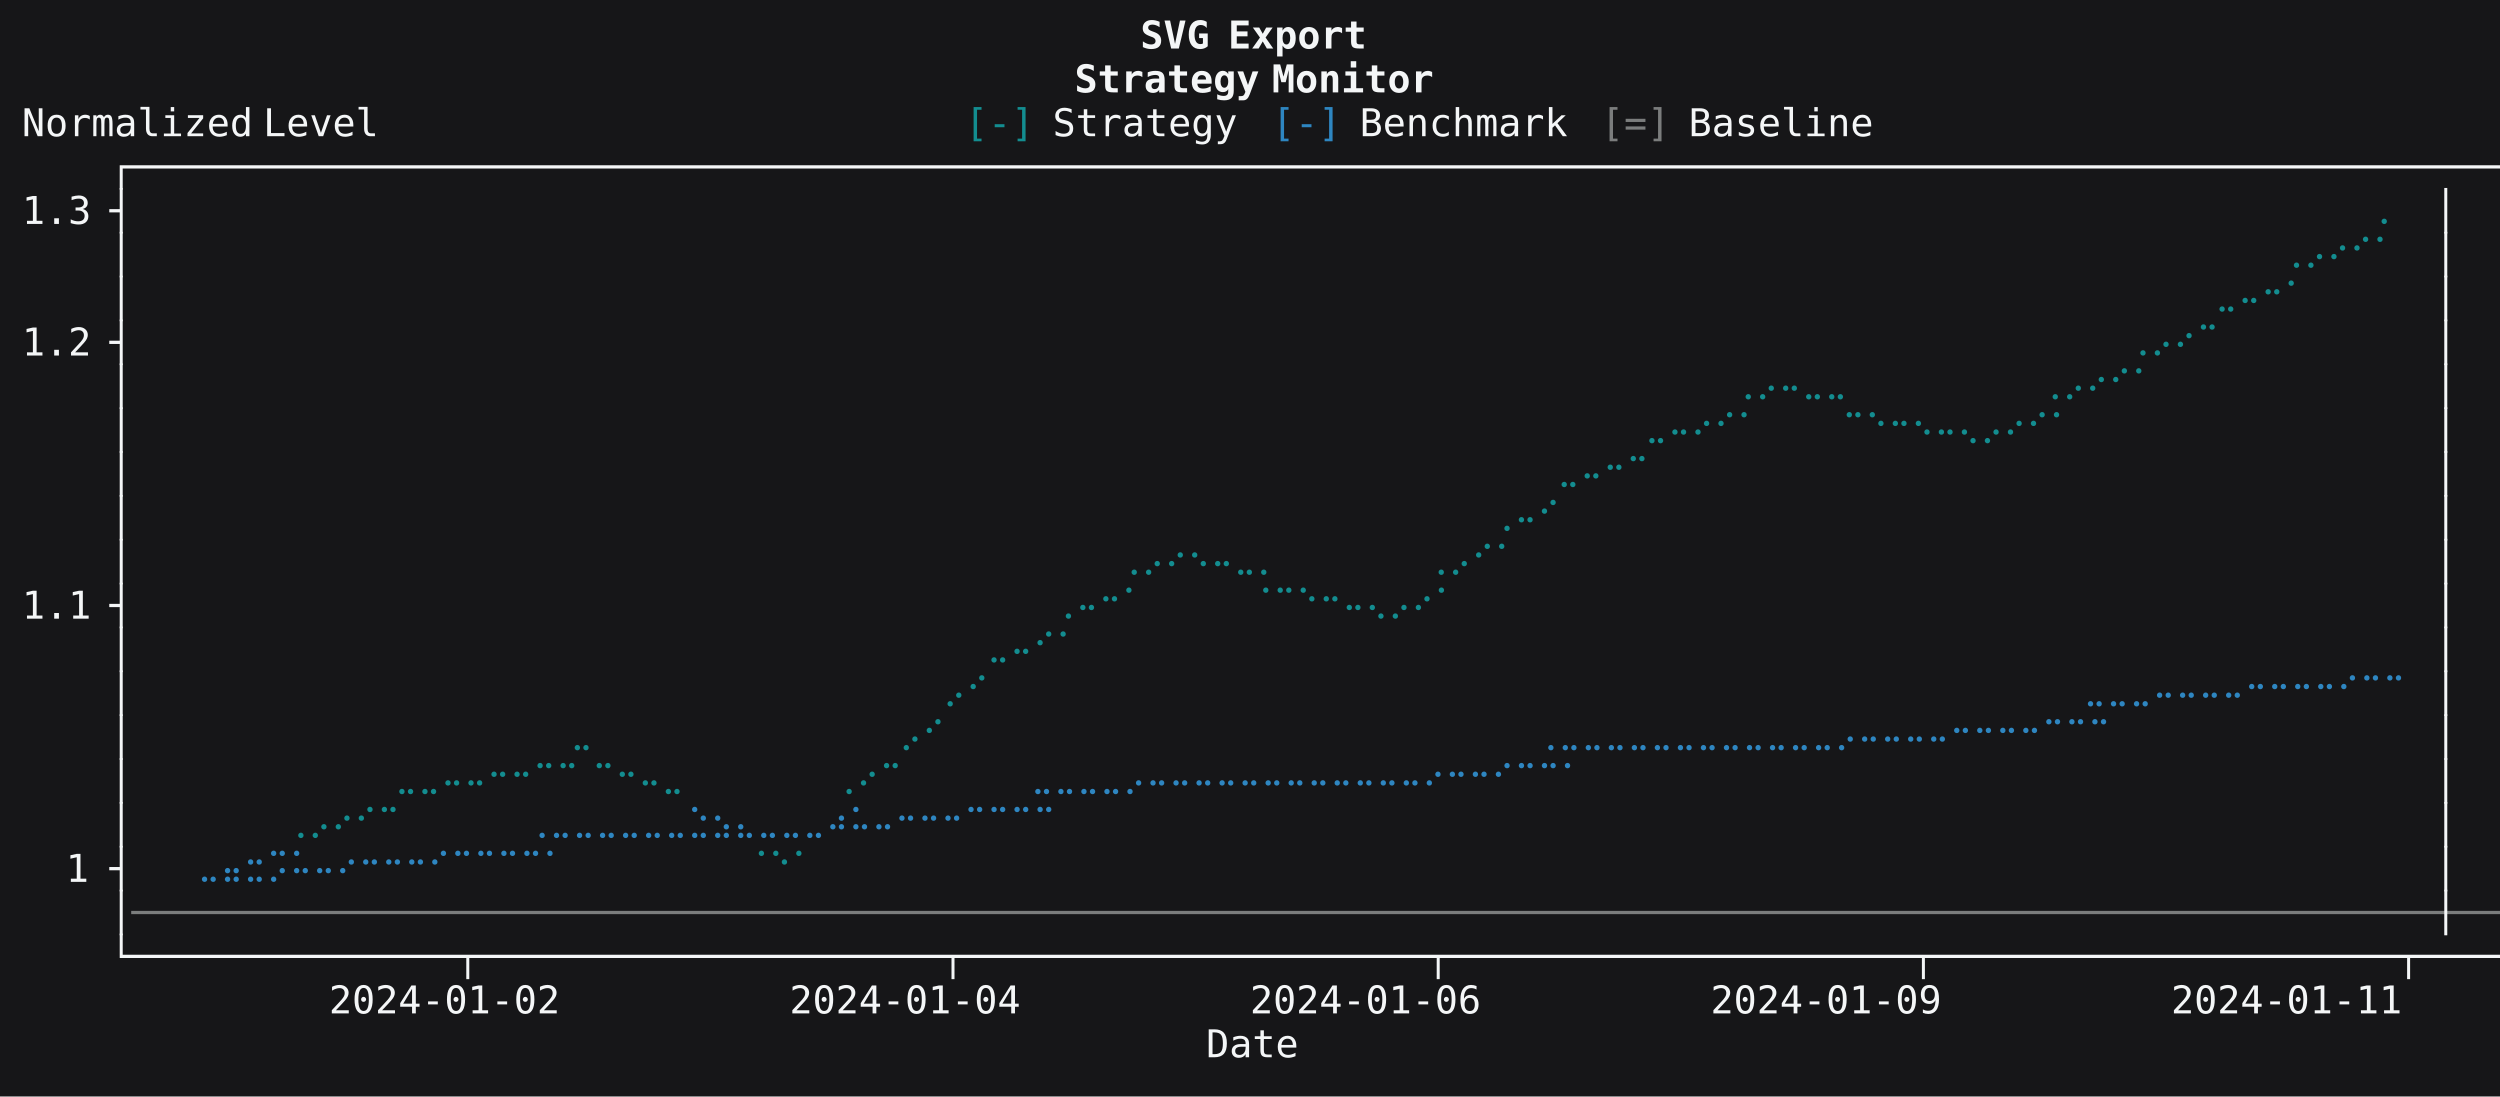
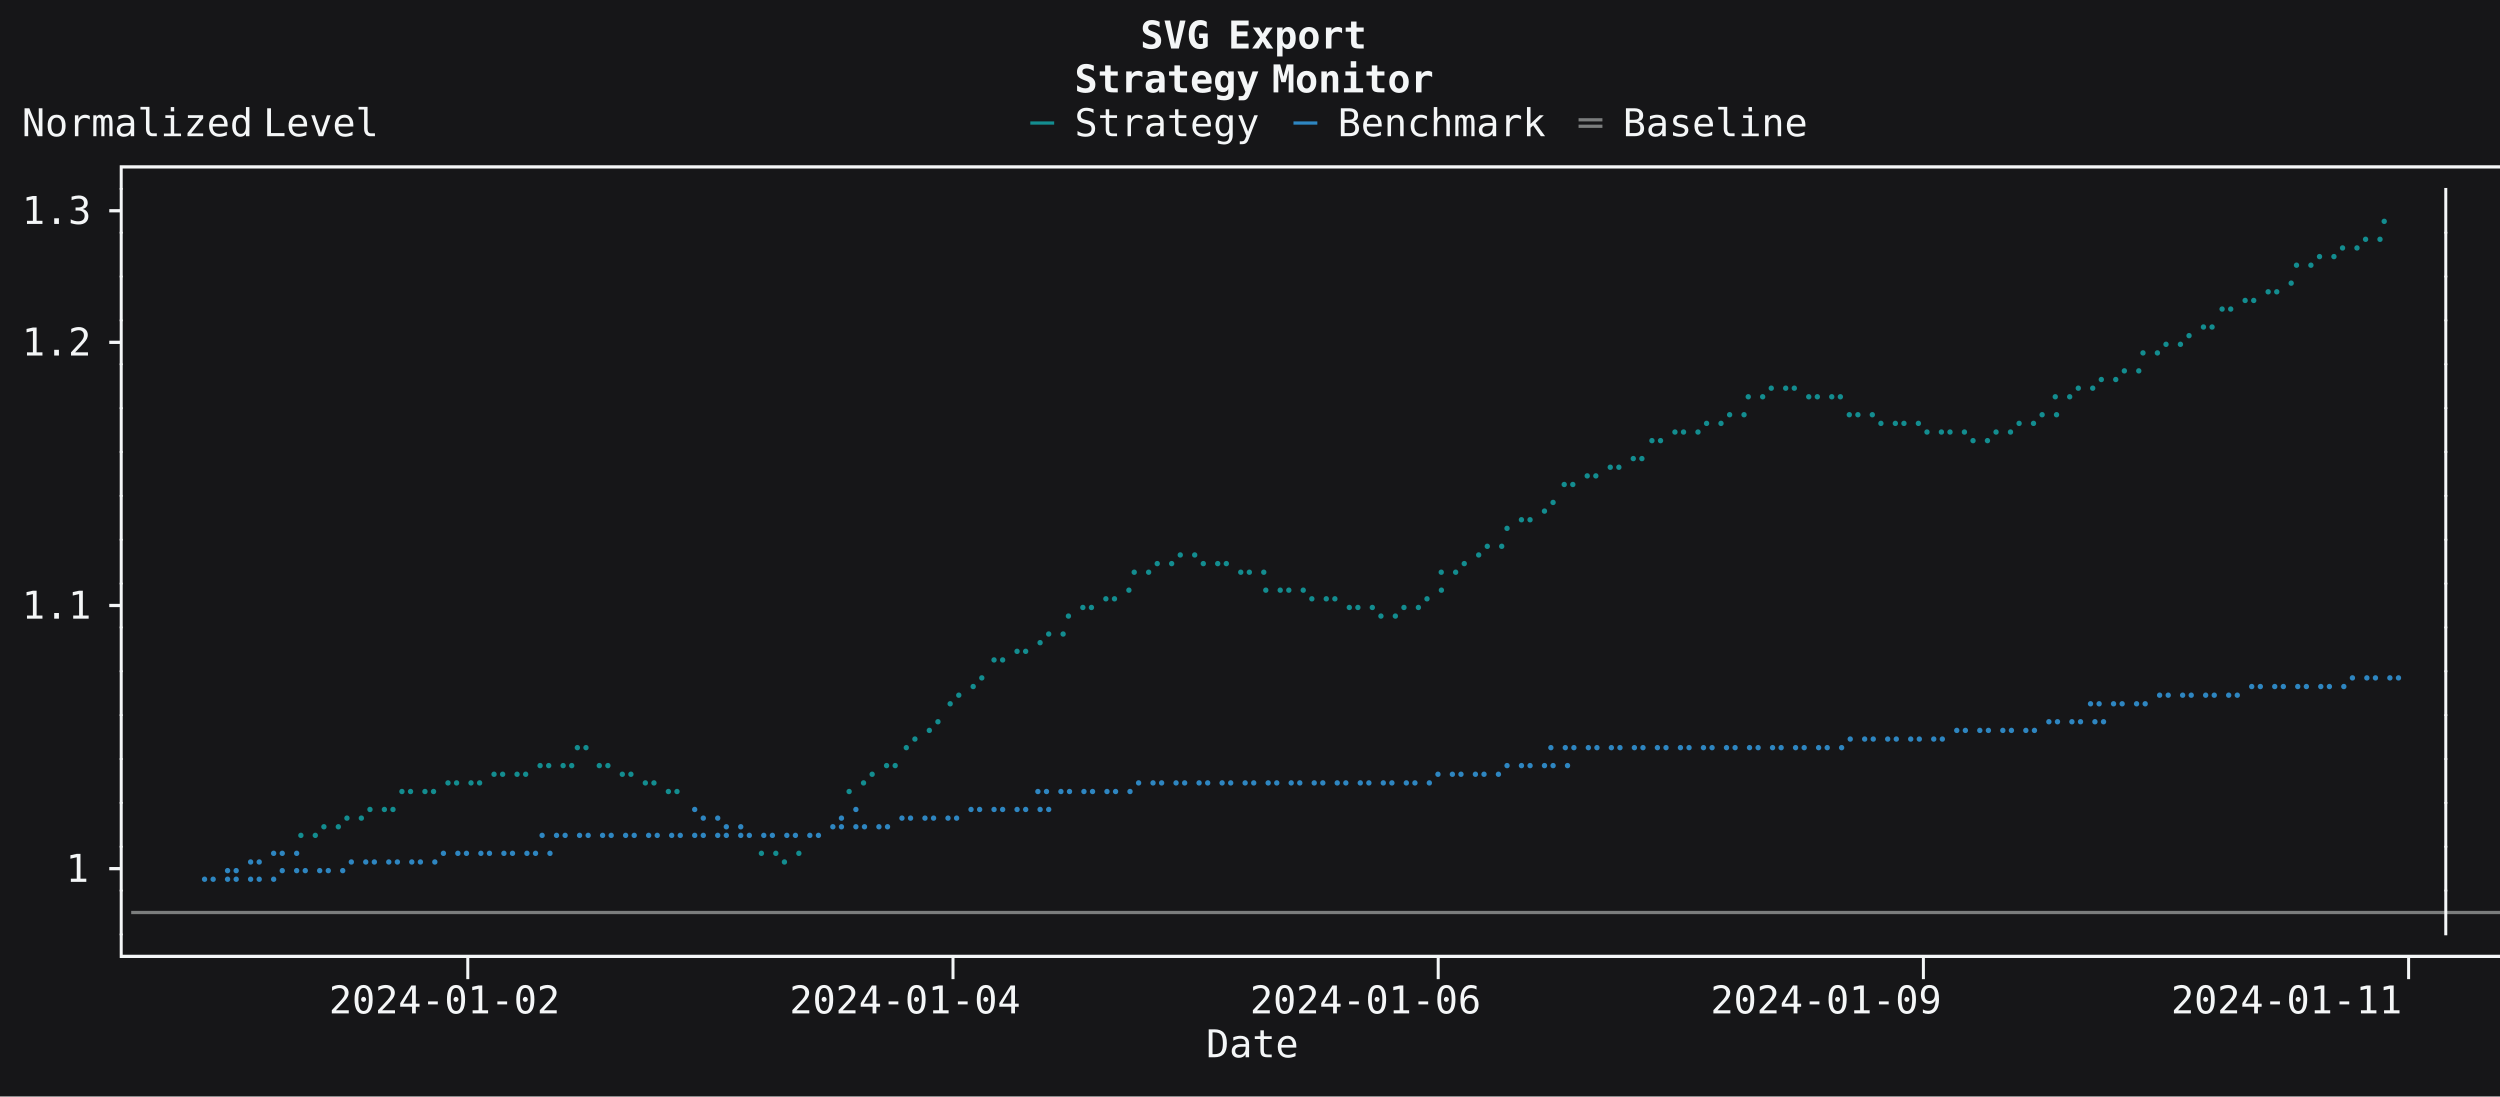
<svg xmlns="http://www.w3.org/2000/svg" version="1.1" width="912" height="400" viewBox="0 0 912 400">
  <rect width="100%" height="100%" fill="#161618" />
  <text xml:space="preserve" font-family="&quot;JuliaMono&quot;, &quot;Iosevka Term&quot;, &quot;Cascadia Mono&quot;, &quot;JetBrains Mono&quot;, &quot;SFMono-Regular&quot;, Menlo, Consolas, monospace" font-size="14" fill="#f4f6f7" dominant-baseline="hanging" font-variant-ligatures="none">
    <tspan x="416 424 432" y="8" font-weight="700">SVG</tspan>
    <tspan x="448 456 464 472 480 488" y="8" font-weight="700">Export</tspan>
    <tspan x="392 400 408 416 424 432 440 448" y="24" font-weight="700">Strategy</tspan>
    <tspan x="464 472 480 488 496 504 512" y="24" font-weight="700">Monitor</tspan>
    <tspan x="8 16 24 32 40 48 56 64 72 80" y="40">Normalized</tspan>
    <tspan x="96 104 112 120 128" y="40">Level</tspan>
-     <tspan x="352 360 368" y="40" fill="#138d90">[-]</tspan>
-     <tspan x="384 392 400 408 416 424 432 440" y="40">Strategy</tspan>
-     <tspan x="464 472 480" y="40" fill="#2e86c1">[-]</tspan>
-     <tspan x="496 504 512 520 528 536 544 552 560" y="40">Benchmark</tspan>
-     <tspan x="584 592 600" y="40" fill="#7b7d7d">[=]</tspan>
-     <tspan x="616 624 632 640 648 656 664 672" y="40">Baseline</tspan>
+     <tspan x="376" y="40" fill="#138d90">─</tspan>
+     <tspan x="392 400 408 416 424 432 440 448" y="40">Strategy</tspan>
+     <tspan x="472" y="40" fill="#2e86c1">─</tspan>
+     <tspan x="488 496 504 512 520 528 536 544 552" y="40">Benchmark</tspan>
+     <tspan x="576" y="40" fill="#7b7d7d">═</tspan>
+     <tspan x="592 600 608 616 624 632 640 648" y="40">Baseline</tspan>
    <tspan x="40 48 56 64 72 80 88 96 104 112 120 128 136 144 152 160 168 176 184 192 200 208 216 224 232 240 248 256 264 272 280 288 296 304 312 320 328 336 344 352 360 368 376 384 392 400 408 416 424 432 440 448 456 464 472 480 488 496 504 512 520 528 536 544 552 560 568 576 584 592 600 608 616 624 632 640 648 656 664 672 680 688 696 704 712 720 728 736 744 752 760 768 776 784 792 800 808 816 824 832 840 848 856 864 872 880 888" y="56">┌─────────────────────────────────────────────────────────────────────────────────────────────────────────┐</tspan>
    <tspan x="8 16 24" y="72">1.3</tspan>
    <tspan x="40" y="72">┤</tspan>
    <tspan x="864" y="72" fill="#138d90">⢀</tspan>
    <tspan x="888" y="72">│</tspan>
    <tspan x="40" y="88">│</tspan>
    <tspan x="832 840 848 856 864" y="88" fill="#138d90">⢀⡠⠔⠊⠁</tspan>
    <tspan x="888" y="88">│</tspan>
    <tspan x="40" y="104">│</tspan>
    <tspan x="808 816 824 832" y="104" fill="#138d90">⣀⠤⠒⠁</tspan>
    <tspan x="888" y="104">│</tspan>
    <tspan x="8 16 24" y="120">1.2</tspan>
    <tspan x="40" y="120">┤</tspan>
    <tspan x="776 784 792 800" y="120" fill="#138d90">⢀⡠⠔⠉</tspan>
    <tspan x="888" y="120">│</tspan>
    <tspan x="40" y="136">│</tspan>
    <tspan x="632 640 648 656 664" y="136" fill="#138d90">⢀⡠⠤⣀⣀</tspan>
    <tspan x="744 752 760 768 776" y="136" fill="#138d90">⢀⡠⠔⠊⠁</tspan>
    <tspan x="888" y="136">│</tspan>
    <tspan x="40" y="152">│</tspan>
    <tspan x="600 608 616 624 632" y="152" fill="#138d90">⣀⠤⠔⠊⠁</tspan>
    <tspan x="672 680 688 696 704 712 720 728 736 744" y="152" fill="#138d90">⠉⠑⠒⠢⠤⢄⡠⠔⠊⠁</tspan>
    <tspan x="888" y="152">│</tspan>
    <tspan x="40" y="168">│</tspan>
    <tspan x="568 576 584 592" y="168" fill="#138d90">⣀⠤⠒⠉</tspan>
    <tspan x="888" y="168">│</tspan>
    <tspan x="40" y="184">│</tspan>
    <tspan x="544 552 560" y="184" fill="#138d90">⢀⠤⠊</tspan>
    <tspan x="888" y="184">│</tspan>
    <tspan x="40" y="200">│</tspan>
    <tspan x="408 416 424 432 440 448 456" y="200" fill="#138d90">⢀⡠⠔⠢⠤⣀⡀</tspan>
    <tspan x="520 528 536 544" y="200" fill="#138d90">⢀⡠⠊⠁</tspan>
    <tspan x="888" y="200">│</tspan>
    <tspan x="8 16 24" y="216">1.1</tspan>
    <tspan x="40" y="216">┤</tspan>
    <tspan x="384 392 400 408" y="216" fill="#138d90">⢀⠤⠒⠁</tspan>
    <tspan x="456 464 472 480 488 496 504 512 520" y="216" fill="#138d90">⠈⠉⠑⠒⠤⢄⡠⠔⠁</tspan>
    <tspan x="888" y="216">│</tspan>
    <tspan x="40" y="232">│</tspan>
    <tspan x="360 368 376 384" y="232" fill="#138d90">⣀⠤⠊⠁</tspan>
    <tspan x="888" y="232">│</tspan>
    <tspan x="40" y="248">│</tspan>
    <tspan x="344 352" y="248" fill="#138d90">⡠⠊</tspan>
    <tspan x="760 768 776 784 792 800 808 816 824 832 840 848 856 864" y="248" fill="#2e86c1">⣀⣀⣀⠤⠤⠤⠤⠒⠒⠒⠒⠊⠉⠉</tspan>
    <tspan x="888" y="248">│</tspan>
    <tspan x="40" y="264">│</tspan>
    <tspan x="208" y="264" fill="#138d90">⣀</tspan>
    <tspan x="328 336" y="264" fill="#138d90">⡠⠊</tspan>
    <tspan x="560 568 576 584 592 600 608 616 624 632 640 648 656 664 672 680 688 696 704 712 720 728 736 744 752" y="264" fill="#2e86c1">⢀⣀⣀⣀⣀⣀⣀⣀⣀⣀⣀⣀⣀⡠⠤⠤⠤⠤⠒⠒⠒⠒⠉⠉⠉</tspan>
    <tspan x="888" y="264">│</tspan>
    <tspan x="40" y="280">│</tspan>
    <tspan x="144 152 160 168 176 184 192 200" y="280" fill="#138d90">⣀⣀⠤⠤⠒⠒⠉⠉</tspan>
    <tspan x="216 224 232 240" y="280" fill="#138d90">⠉⠒⠤⣀</tspan>
    <tspan x="304 312 320" y="280" fill="#138d90">⢀⠔⠉</tspan>
    <tspan x="376 384 392 400 408 416 424 432 440 448 456 464 472 480 488 496 504 512 520 528 536 544 552 560" y="280" fill="#2e86c1">⣀⣀⣀⣀⡠⠤⠤⠤⠤⠤⠤⠤⠤⠤⠤⠤⠤⠔⠒⠒⠊⠉⠉⠁</tspan>
    <tspan x="888" y="280">│</tspan>
    <tspan x="40" y="296">│</tspan>
    <tspan x="104 112 120 128 136" y="296" fill="#138d90">⢀⡠⠔⠊⠉</tspan>
    <tspan x="192 200 208 216 224 232 240 248 256 264 272 280 288 296 304 312 320 328 336 344 352 360 368" y="296" fill="#2e86c1">⢀⣀⣀⣀⣀⣀⣀⣑⣢⣄⣀⣀⣀⠴⠥⠤⠒⠒⠒⠉⠉⠉⠉</tspan>
    <tspan x="888" y="296">│</tspan>
    <tspan x="24" y="312">1</tspan>
    <tspan x="40" y="312">┤</tspan>
    <tspan x="72 80 88 96 104 112 120 128 136 144 152 160 168 176 184 192" y="312" fill="#2e86c1">⣀⣤⣒⡩⠥⠤⠔⠒⠒⠒⠊⠉⠉⠉⠉⠁</tspan>
    <tspan x="272 280 288" y="312" fill="#138d90">⠈⠑⠁</tspan>
    <tspan x="888" y="312">│</tspan>
    <tspan x="40" y="328">│</tspan>
    <tspan x="48 56 64 72 80 88 96 104 112 120 128 136 144 152 160 168 176 184 192 200 208 216 224 232 240 248 256 264 272 280 288 296 304 312 320 328 336 344 352 360 368 376 384 392 400 408 416 424 432 440 448 456 464 472 480 488 496 504 512 520 528 536 544 552 560 568 576 584 592 600 608 616 624 632 640 648 656 664 672 680 688 696 704 712 720 728 736 744 752 760 768 776 784 792 800 808 816 824 832 840 848 856 864 872 880" y="328" fill="#7b7d7d">─────────────────────────────────────────────────────────────────────────────────────────────────────────</tspan>
    <tspan x="888" y="328">│</tspan>
    <tspan x="40 48 56 64 72 80 88 96 104 112 120 128 136 144 152 160 168 176 184 192 200 208 216 224 232 240 248 256 264 272 280 288 296 304 312 320 328 336 344 352 360 368 376 384 392 400 408 416 424 432 440 448 456 464 472 480 488 496 504 512 520 528 536 544 552 560 568 576 584 592 600 608 616 624 632 640 648 656 664 672 680 688 696 704 712 720 728 736 744 752 760 768 776 784 792 800 808 816 824 832 840 848 856 864 872 880 888" y="344">└──────────────┬────────────────────┬────────────────────┬────────────────────┬────────────────────┬──────┘</tspan>
    <tspan x="120 128 136 144 152 160 168 176 184 192" y="360">2024-01-02</tspan>
    <tspan x="288 296 304 312 320 328 336 344 352 360" y="360">2024-01-04</tspan>
    <tspan x="456 464 472 480 488 496 504 512 520 528" y="360">2024-01-06</tspan>
    <tspan x="624 632 640 648 656 664 672 680 688 696" y="360">2024-01-09</tspan>
    <tspan x="792 800 808 816 824 832 840 848 856 864" y="360">2024-01-11</tspan>
    <tspan x="440 448 456 464" y="376">Date</tspan>
  </text>
</svg>
